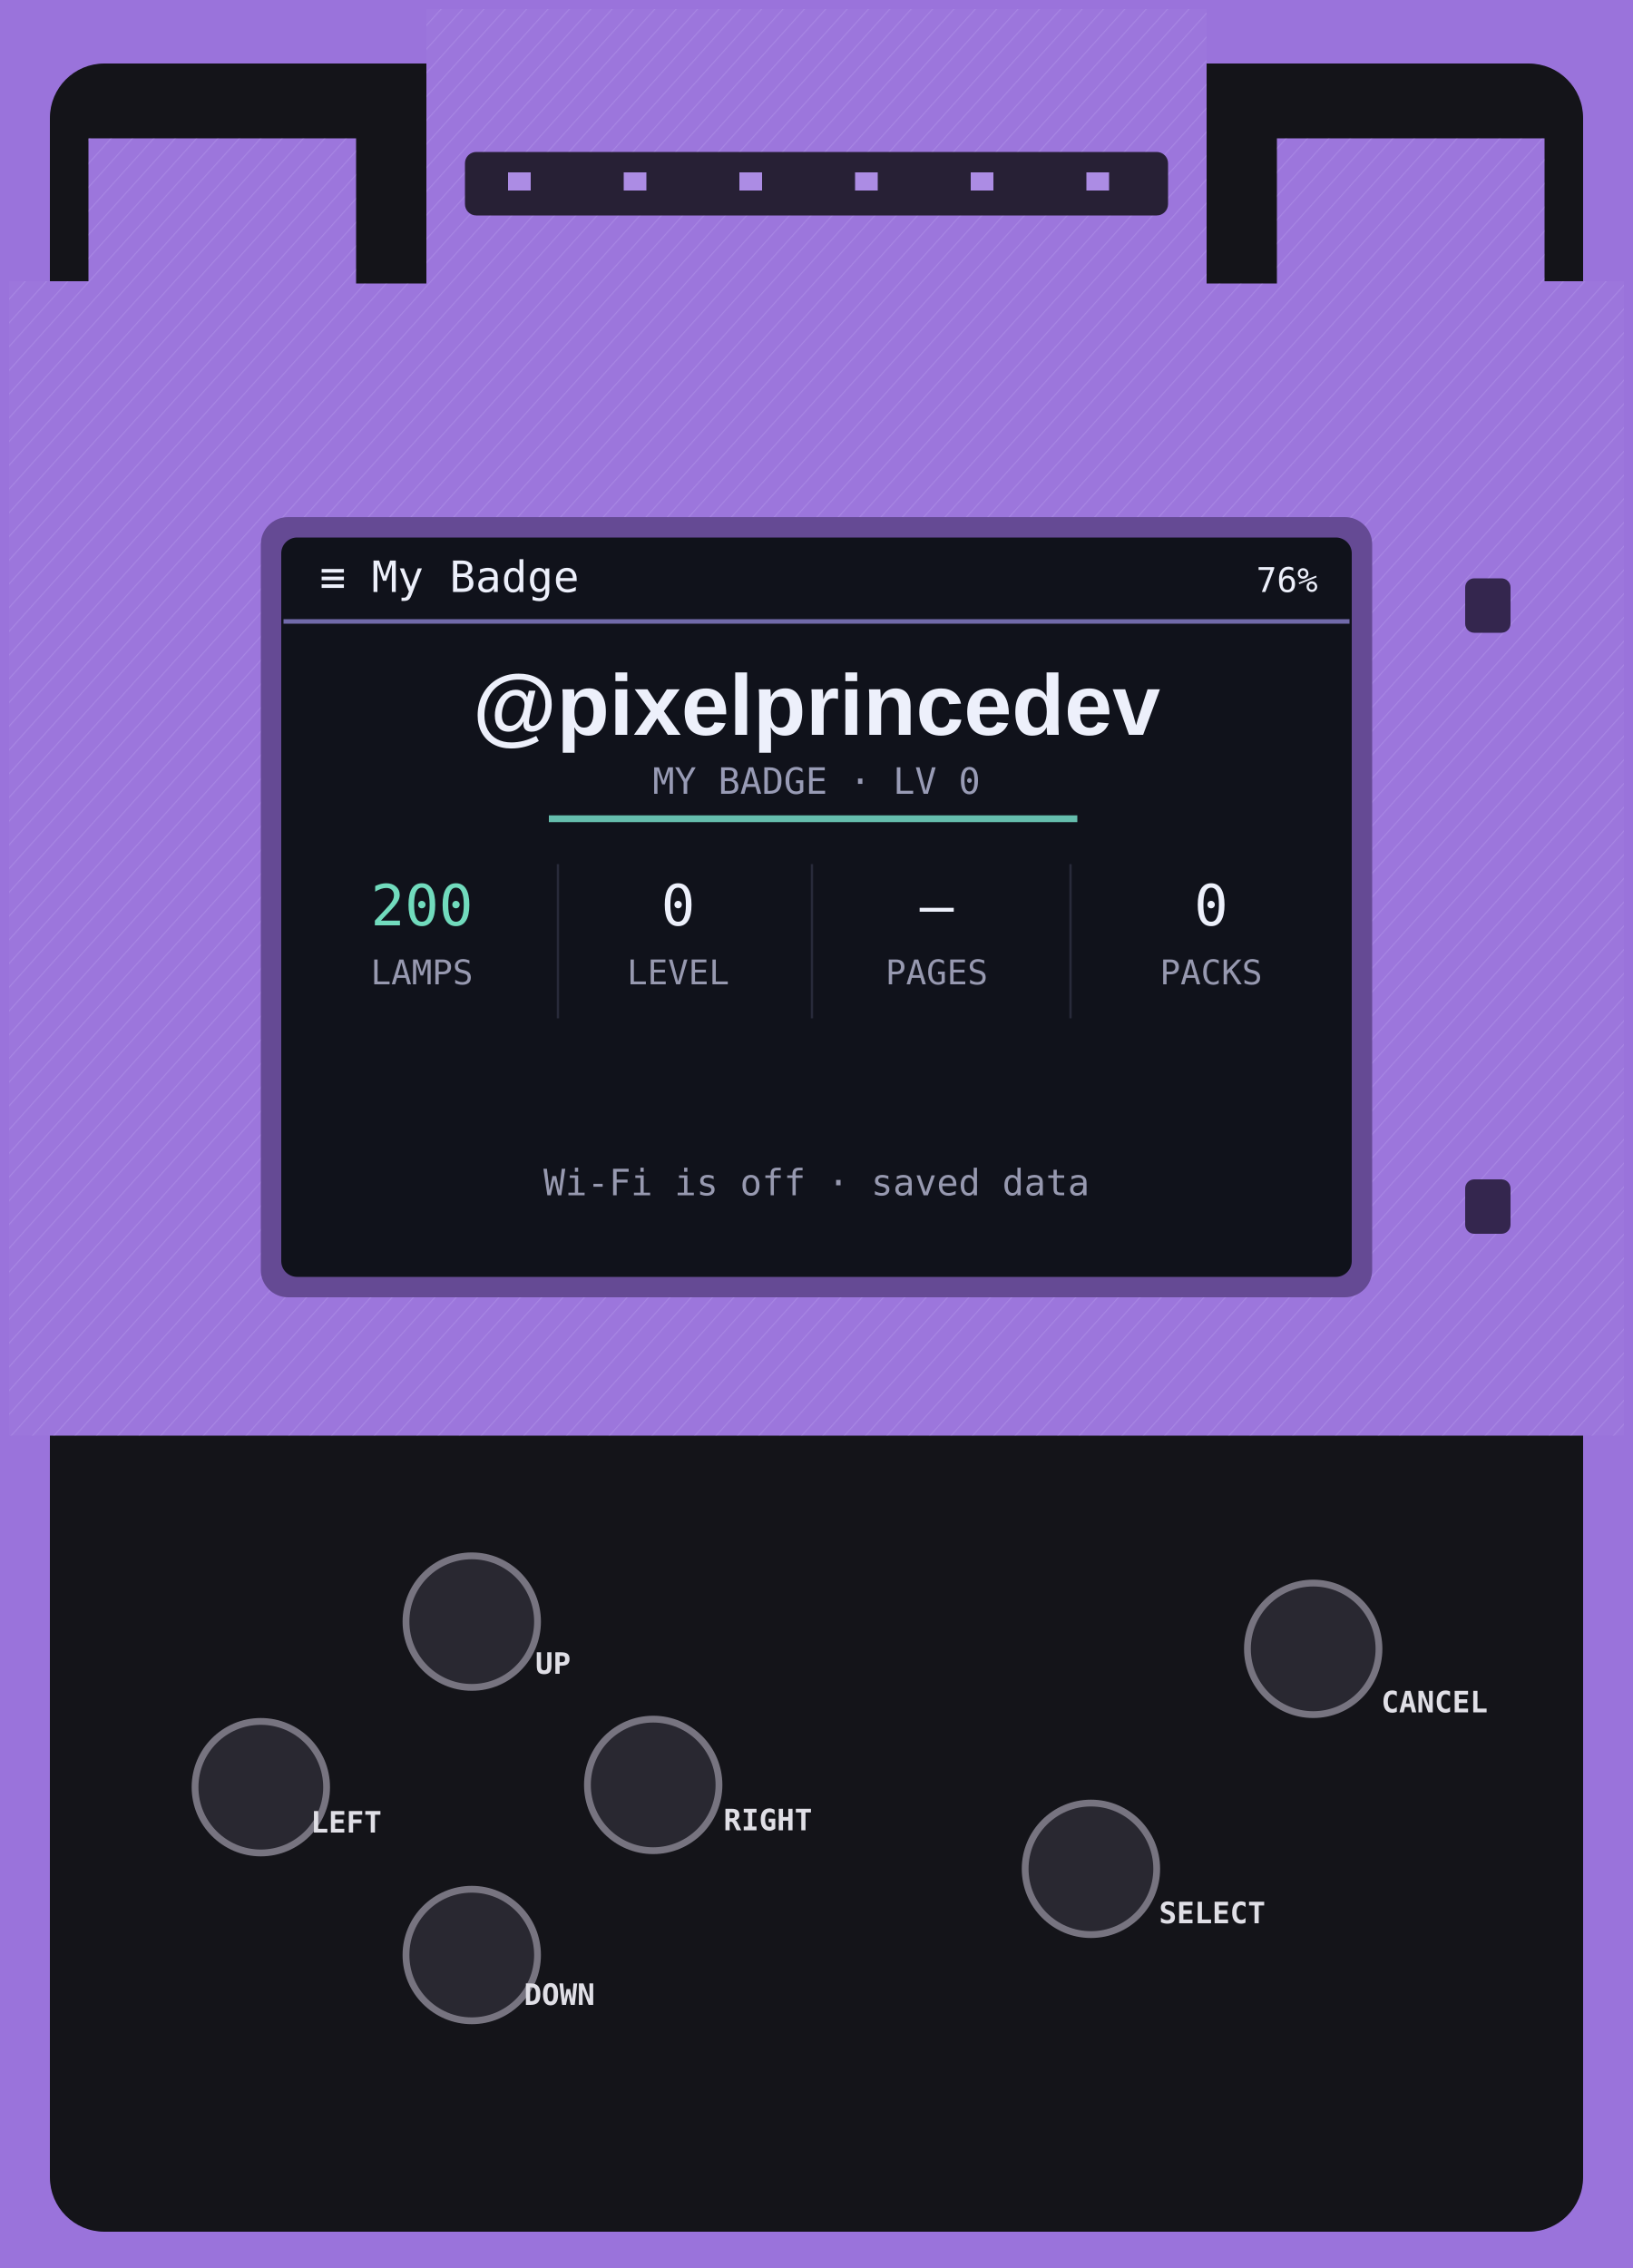
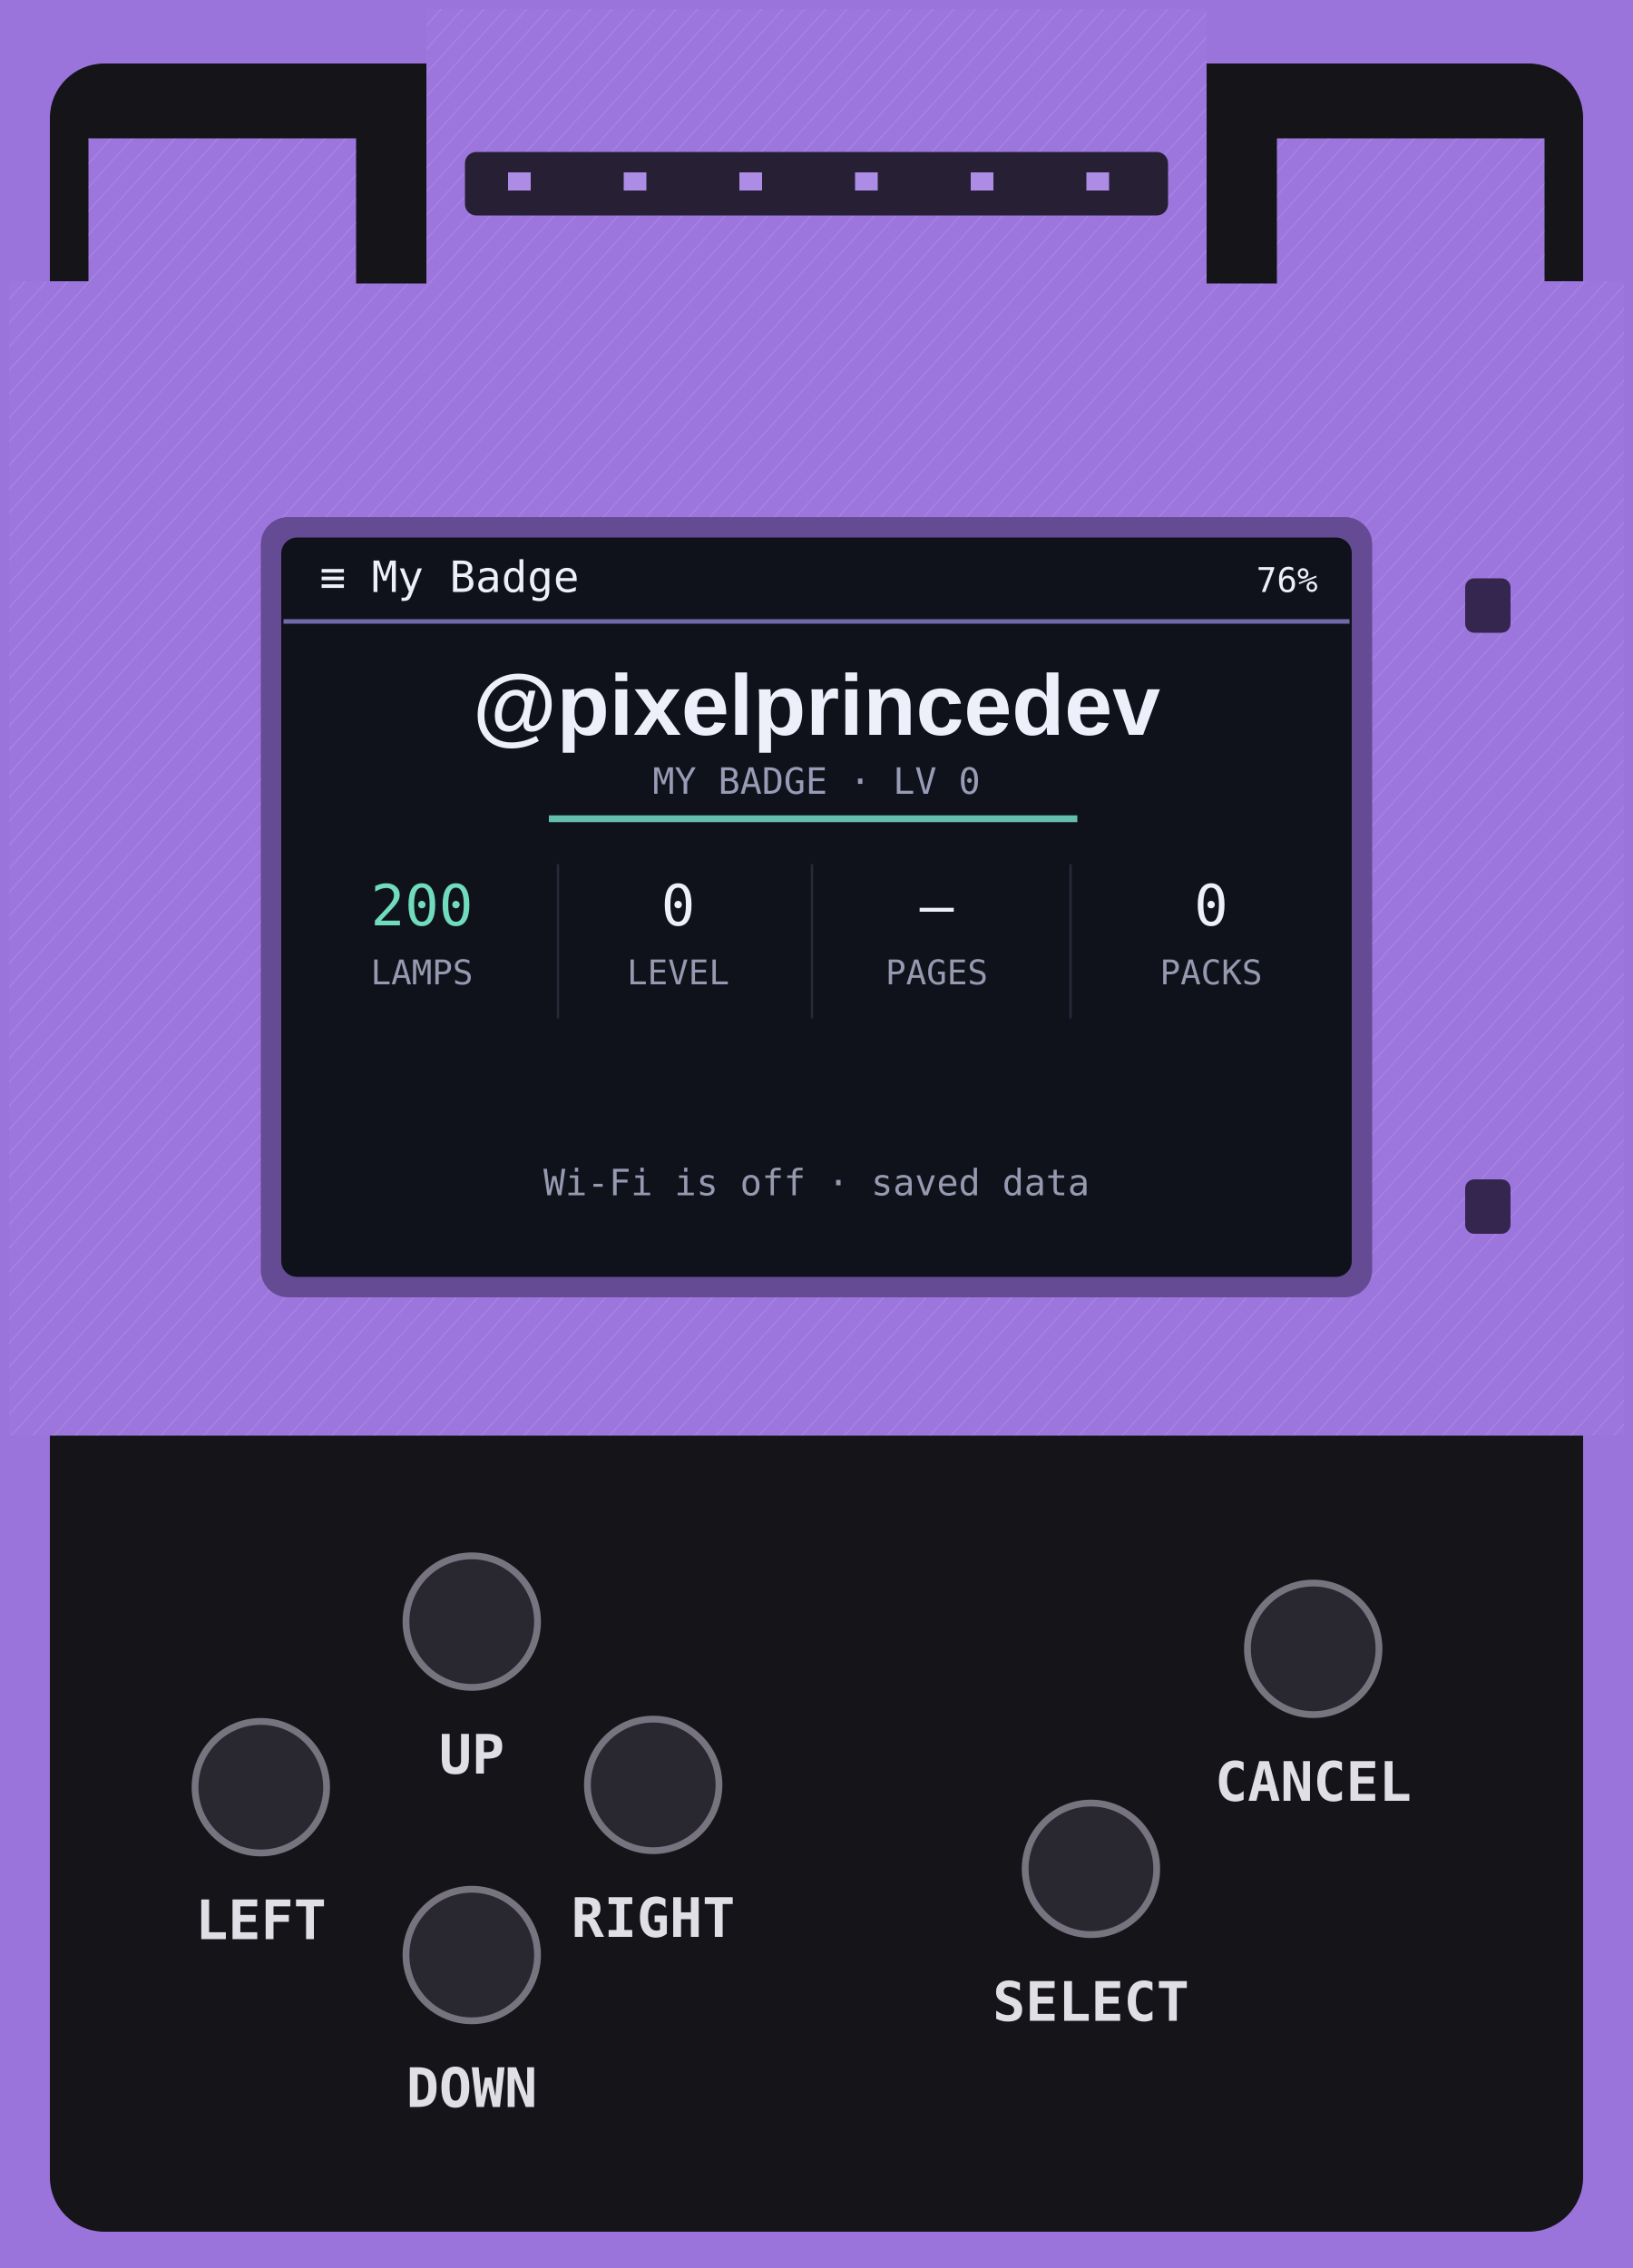
<svg xmlns="http://www.w3.org/2000/svg" width="720" height="1000" viewBox="0 0 720 1000">
  <defs>
    <pattern id="layers" width="7" height="7" patternUnits="userSpaceOnUse" patternTransform="rotate(42)">
      <path d="M0 0v7" stroke="#d9c9ff" stroke-opacity=".18" />
    </pattern>
  </defs>
  <rect width="720" height="1000" fill="#9a73db" />
  <rect x="22" y="28" width="676" height="956" rx="24" fill="#141419" />
  <path d="M4 124h35V61h118v64h31V4h344v121h31V61h118v63h35v509H4z" fill="#9c76dc" />
  <path d="M4 124h35V61h118v64h31V4h344v121h31V61h118v63h35v509H4z" fill="url(#layers)" />
  <rect x="205" y="67" width="310" height="28" rx="5" fill="#272035" />
  <path d="M224 80h10m41 0h10m41 0h10m41 0h10m41 0h10m41 0h10" stroke="#ac8ce4" stroke-width="8" />
  <rect x="115" y="228" width="490" height="344" rx="12" fill="#654a94" />
  <rect x="124" y="237" width="472" height="326" rx="7" fill="#10121b" />
  <path d="M125 274h470" stroke="#716aaa" stroke-width="2" />
  <path d="M242 361h233" stroke="#65bdad" stroke-width="3" />
  <g fill="#edf0fb" font-family="monospace">
    <text x="141" y="261" font-size="19">≡ My Badge</text>
    <text x="581" y="261" text-anchor="end" font-size="15">76%</text>
    <text x="360" y="324" text-anchor="middle" font-family="Arial,sans-serif" font-weight="700" font-size="38">@pixelprincedev</text>
    <text x="360" y="350" text-anchor="middle" fill="#989bb5" font-size="16">MY BADGE · LV 0</text>
    <g text-anchor="middle" font-size="25">
      <text x="186" y="408" fill="#71dbbd">200</text>
      <text x="299" y="408">0</text>
      <text x="413" y="408">–</text>
      <text x="534" y="408">0</text>
    </g>
    <g text-anchor="middle" font-size="15" fill="#9799b0">
      <text x="186" y="434">LAMPS</text>
      <text x="299" y="434">LEVEL</text>
      <text x="413" y="434">PAGES</text>
      <text x="534" y="434">PACKS</text>
    </g>
    <text x="360" y="527" text-anchor="middle" fill="#9799b0" font-size="16">Wi-Fi is off · saved data</text>
  </g>
  <path d="M246 381v68m112-68v68m114-68v68" stroke="#282a3a" />
  <rect x="646" y="255" width="20" height="24" rx="4" fill="#34264e" />
  <rect x="646" y="520" width="20" height="24" rx="4" fill="#34264e" />
  <g fill="#292831" stroke="#777480" stroke-width="3">
    <circle cx="208" cy="715" r="29" />
    <circle cx="115" cy="788" r="29" />
    <circle cx="288" cy="787" r="29" />
    <circle cx="208" cy="862" r="29" />
    <circle cx="579" cy="727" r="29" />
    <circle cx="481" cy="824" r="29" />
  </g>
-   <g fill="#e0dfe6" font-family="monospace" font-size="13" font-weight="bold">
-     <text x="236" y="738">UP</text>
-     <text x="137" y="808">LEFT</text>
-     <text x="319" y="807">RIGHT</text>
-     <text x="231" y="884">DOWN</text>
-     <text x="609" y="755">CANCEL</text>
-     <text x="511" y="848">SELECT</text>
+   <g fill="#e0dfe6" font-family="monospace" font-size="24" font-weight="bold" text-anchor="middle">
+     <text x="208" y="782">UP</text>
+     <text x="115" y="855">LEFT</text>
+     <text x="288" y="854">RIGHT</text>
+     <text x="208" y="929">DOWN</text>
+     <text x="579" y="794">CANCEL</text>
+     <text x="481" y="891">SELECT</text>
  </g>
</svg>
